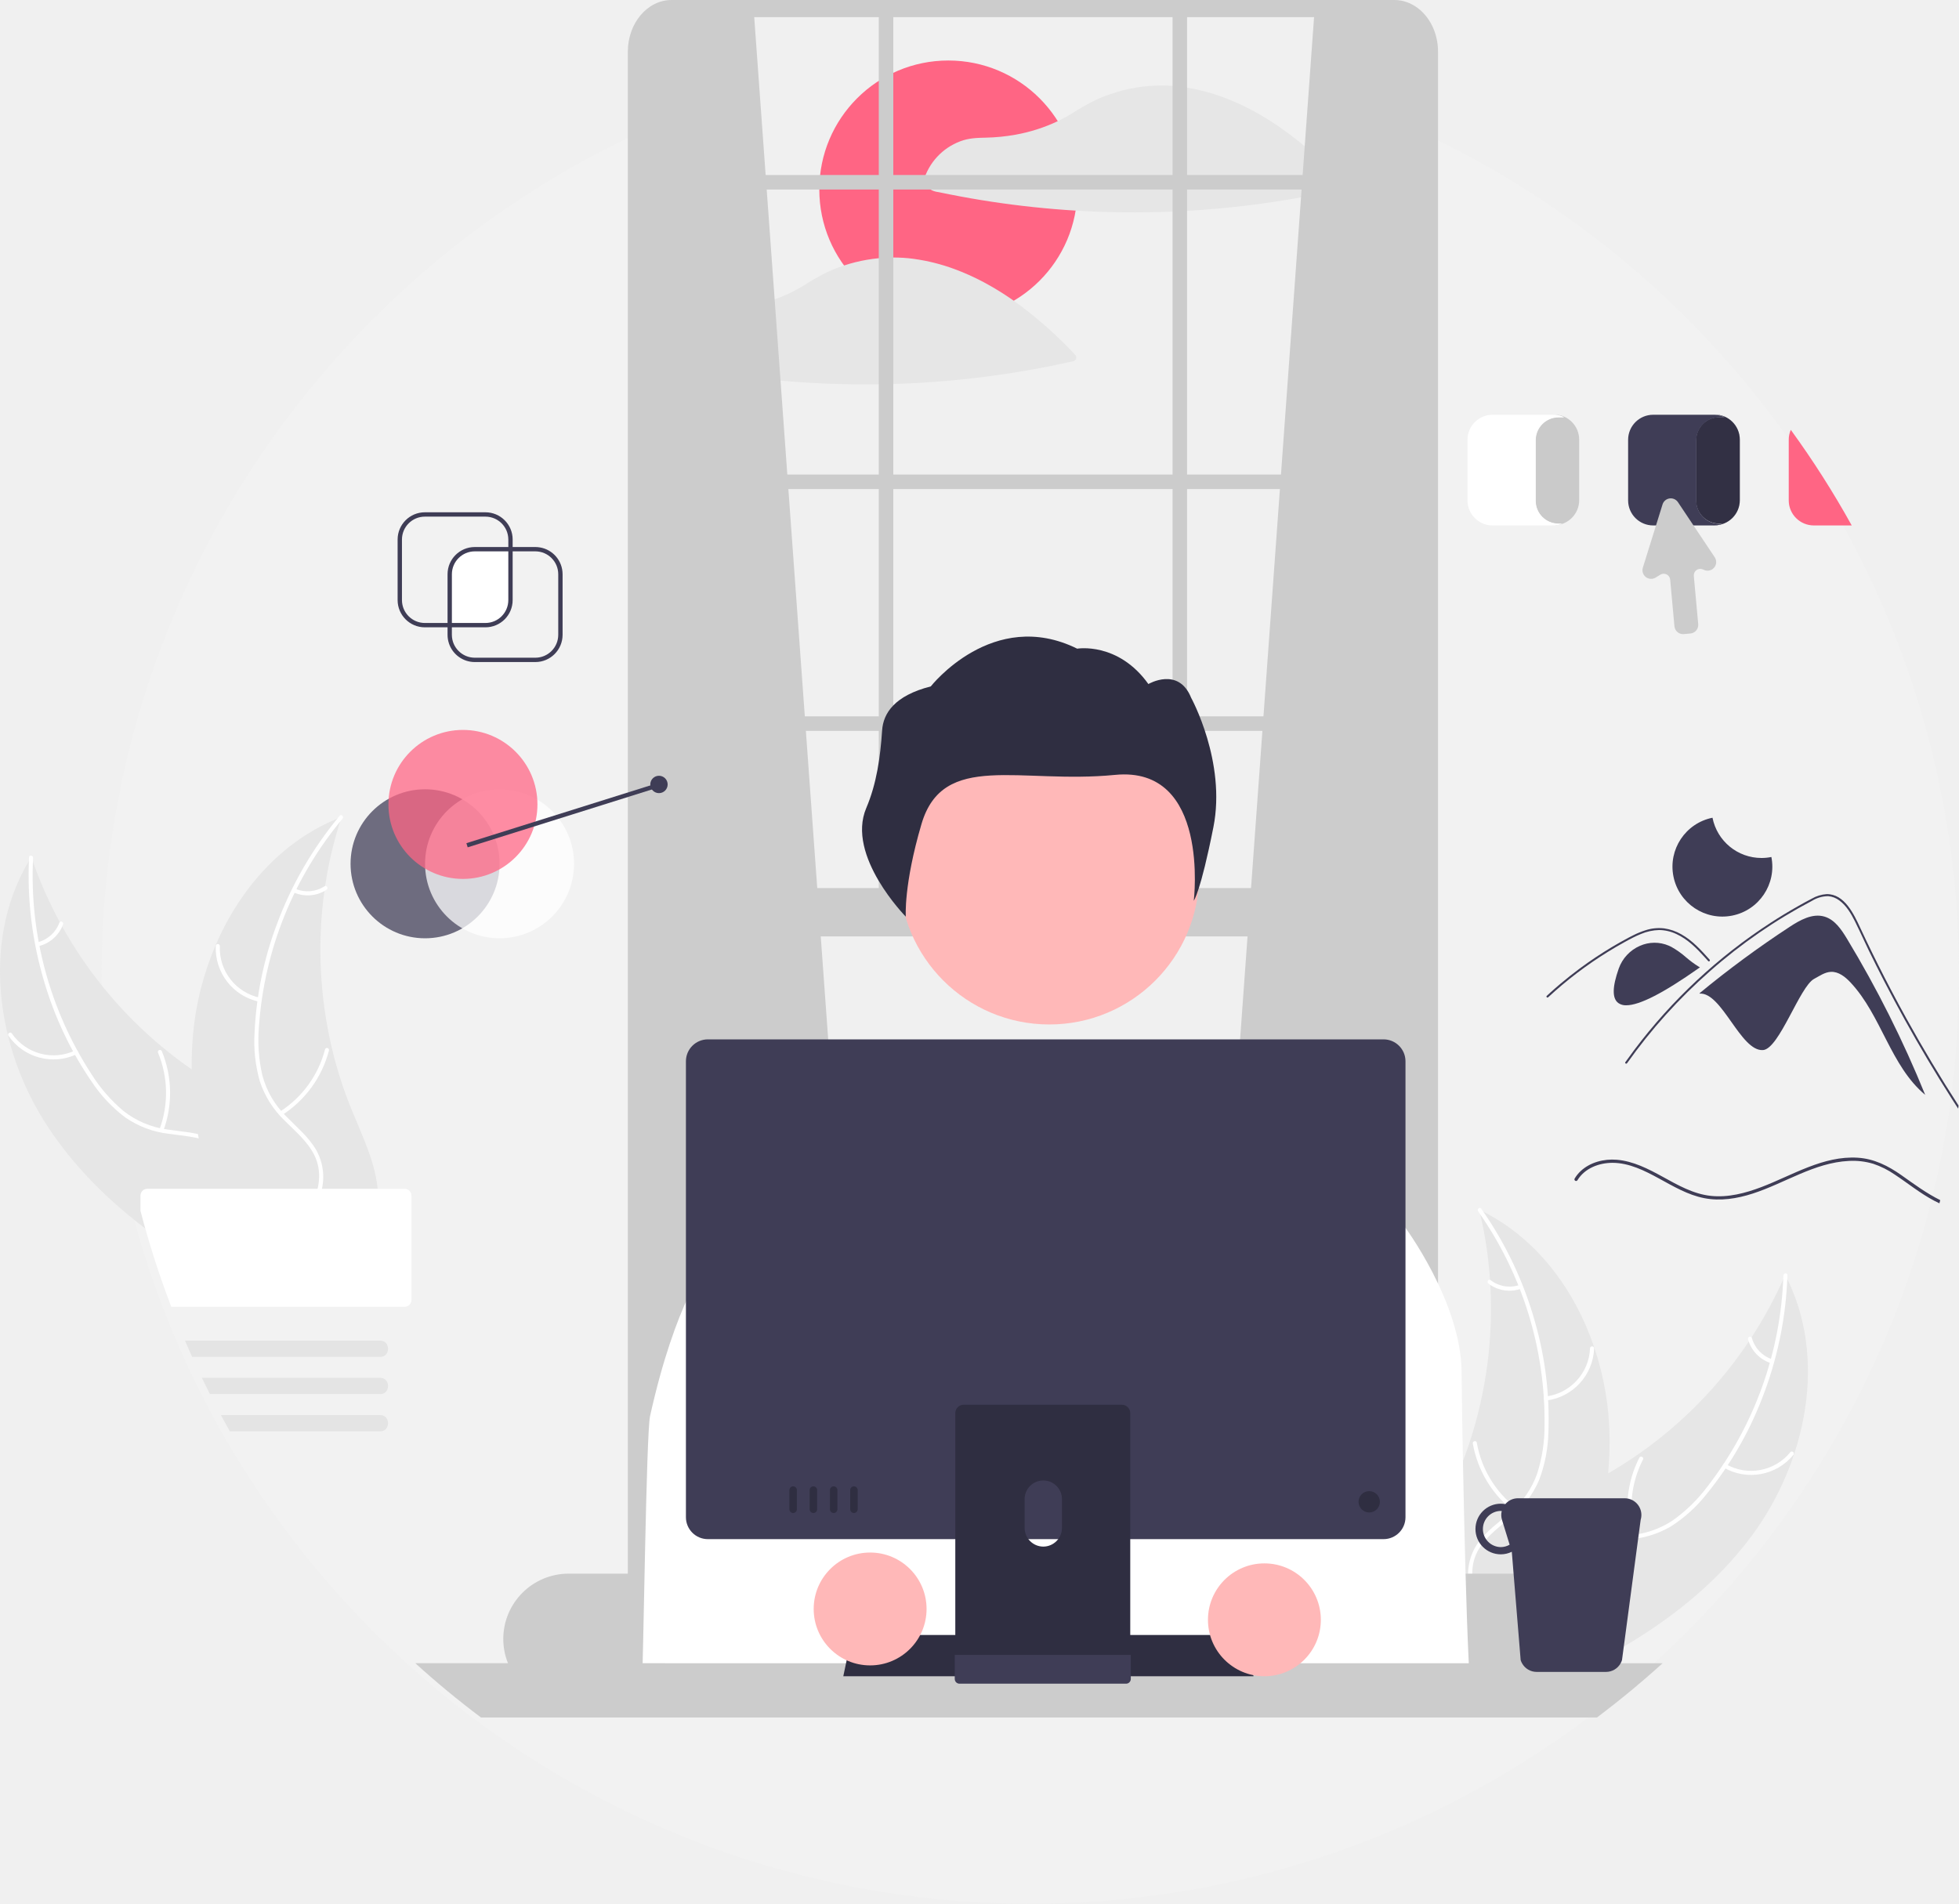
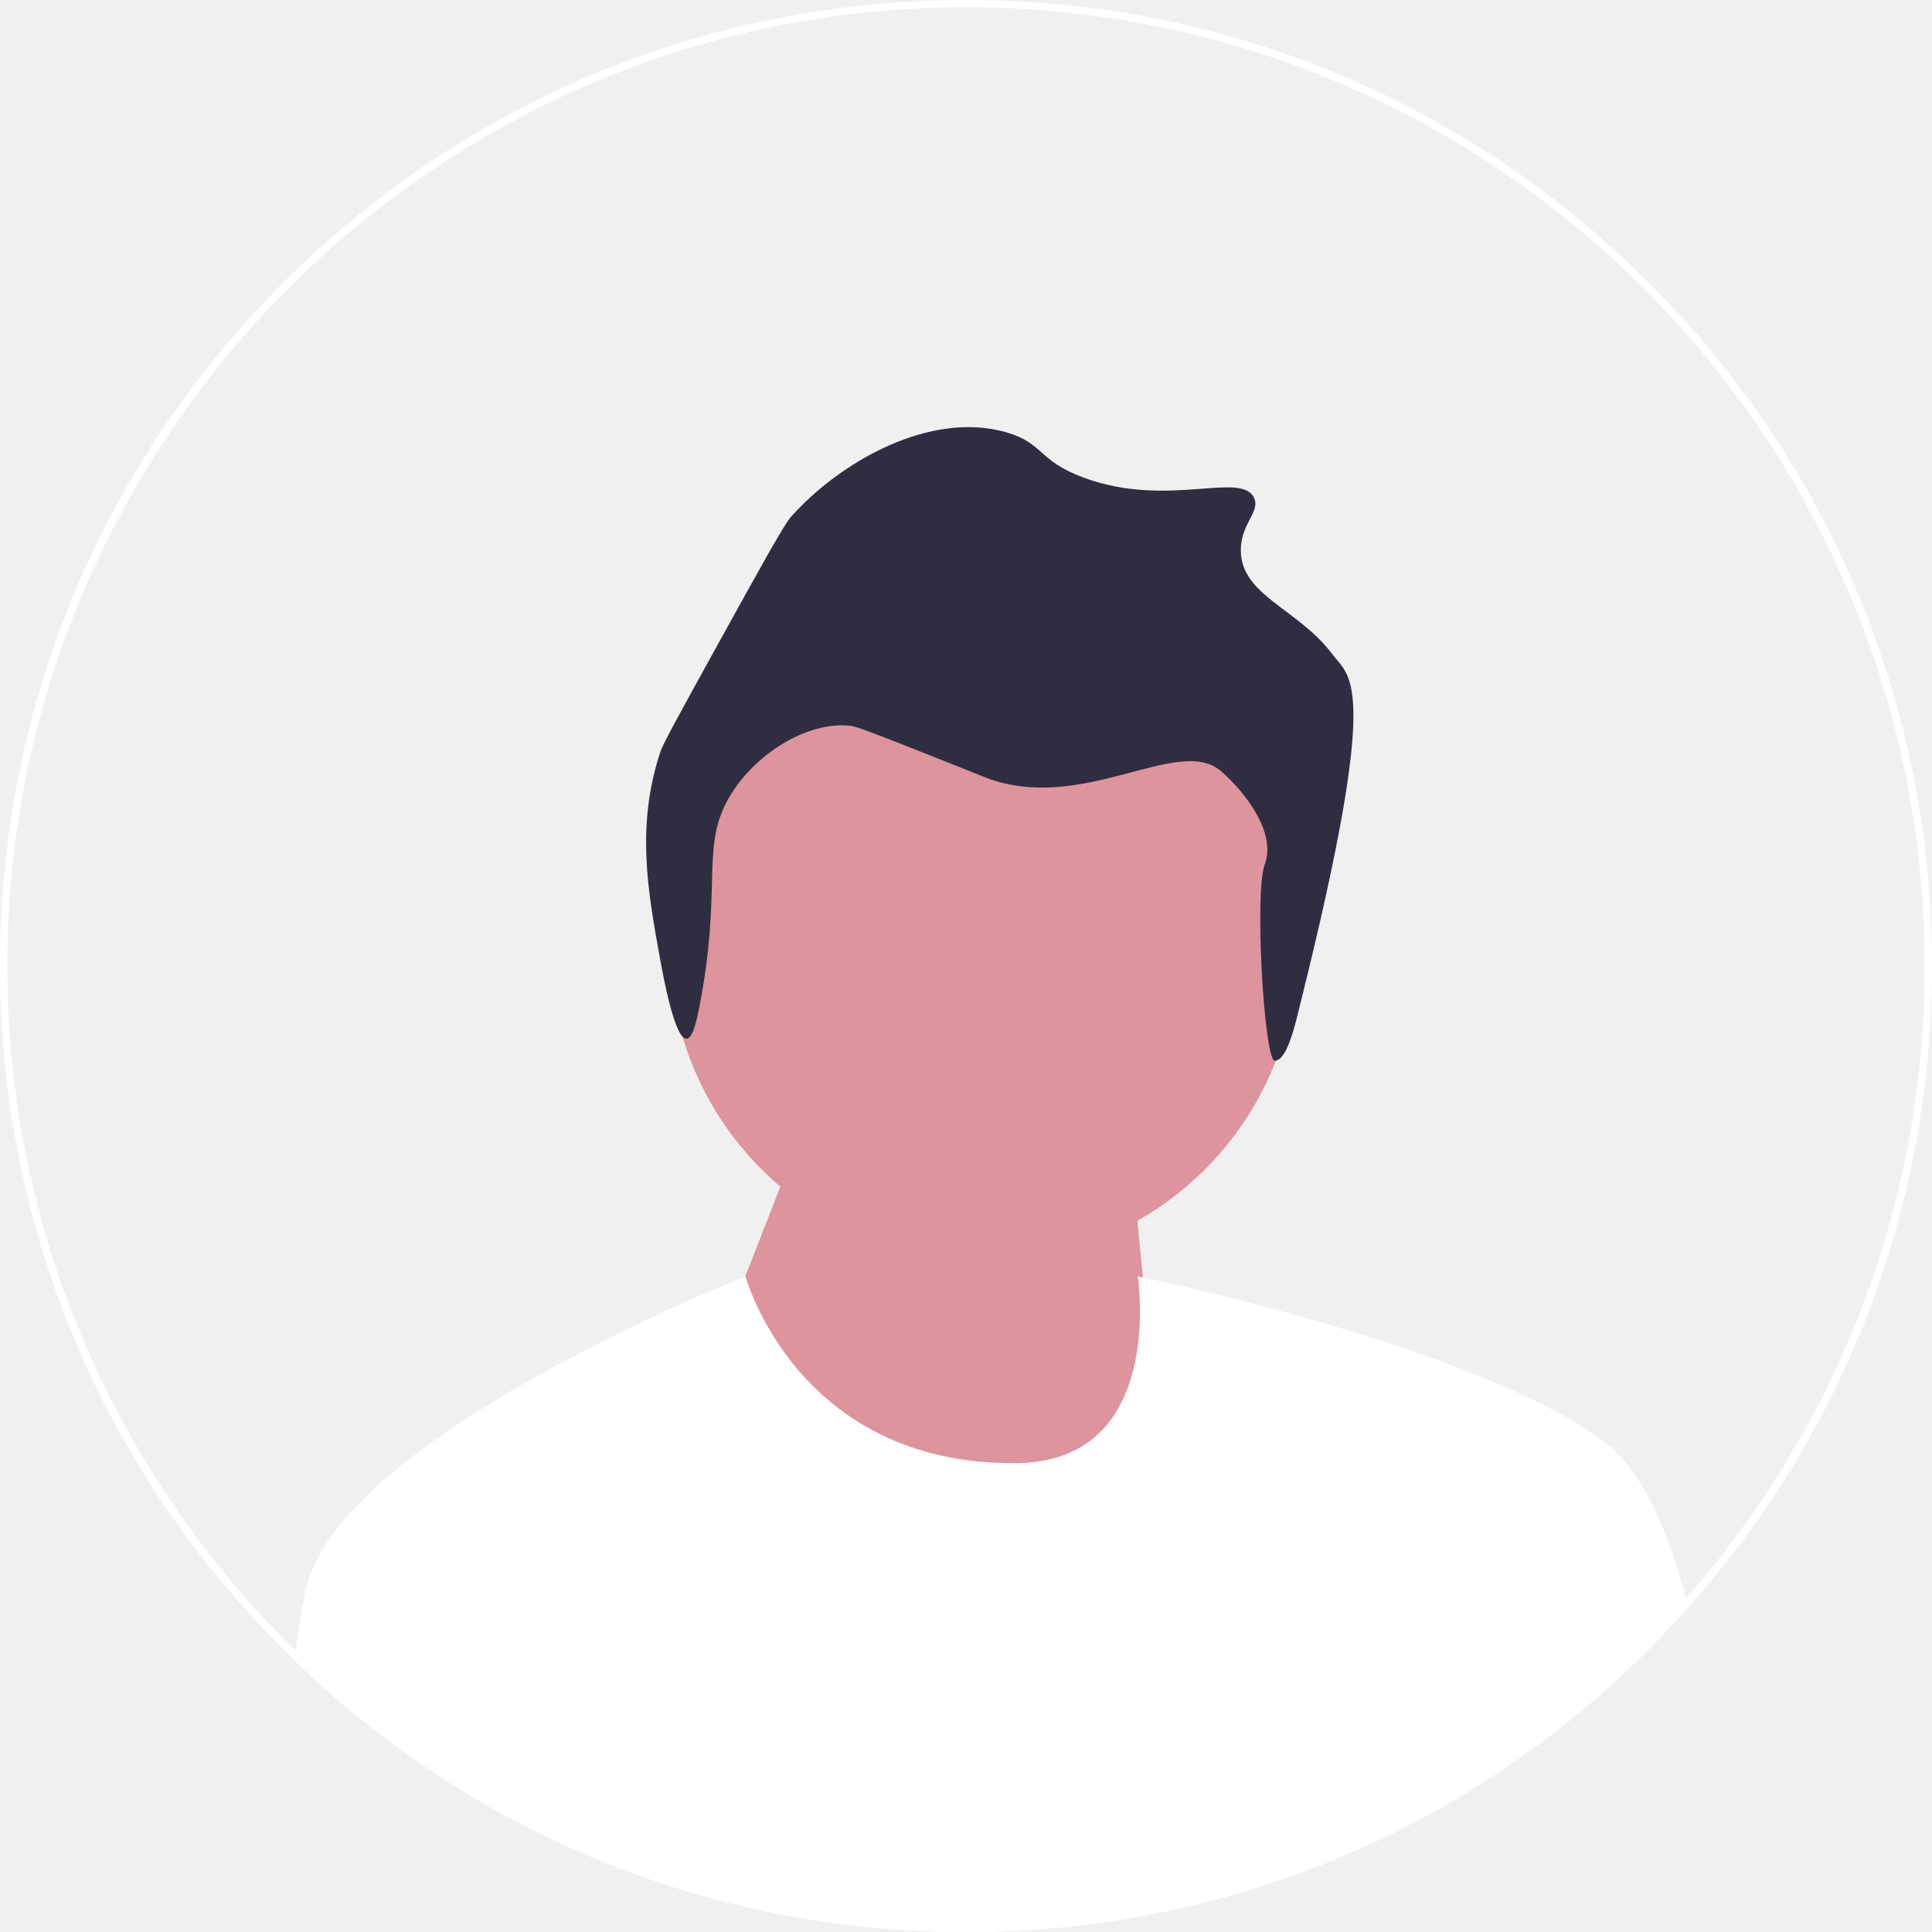
- <svg xmlns="http://www.w3.org/2000/svg" data-name="Layer 1" width="804.473" height="781.847" viewBox="0 0 804.473 781.847">
-   <path d="M954.619,274.869a380.704,380.704,0,0,0-25.021-39.265q-9.6-13.224-20.288-25.565h-.018a383.418,383.418,0,0,0-41.94-41.512q-4.613-3.918-9.351-7.675a380.926,380.926,0,0,0-93.882-54.857l.299,49.327L767.65,717.625H487.686L471.941,156.384l1.173-48.539C335.856,165.572,239.481,301.3,239.481,459.546a381.687,381.687,0,0,0,12.399,96.795,375.139,375.139,0,0,0,12.649,39.408q2.674,7.02,5.642,13.914c.954,2.237,1.925,4.457,2.933,6.668,1.292,2.888,2.638,5.767,4.02,8.611q1.604,3.356,3.298,6.668,2.179,4.346,4.502,8.62c1.194,2.237,2.425,4.457,3.672,6.667a382.934,382.934,0,0,0,76.151,95.244q12.956,11.753,26.964,22.285a381.449,381.449,0,0,0,458.295,0q7.621-5.723,14.931-11.829,4.854-4.038,9.547-8.227c.829-.74,1.658-1.48,2.478-2.228a382.978,382.978,0,0,0,71.364-87.008,374.258,374.258,0,0,0,19.325-36.689q2.286-4.974,4.43-10.037a376.132,376.132,0,0,0,16.562-47.591q1.03-3.757,1.988-7.541v-.009c.107-.437.223-.883.33-1.319.66-2.656,1.293-5.33,1.899-8.005v-.009q2.942-12.93,4.965-26.171c.169-1.132.339-2.264.499-3.396.062-.41.125-.82.169-1.23v-.009q1.444-10.229,2.344-20.609,1.391-16.299,1.399-32.972A379.627,379.627,0,0,0,954.619,274.869Z" transform="translate(-197.7636 -59.07674)" fill="#f2f2f2" />
-   <path d="M917.165,689.762c22.573-30.501,31.255-73.463,13.695-107.101a174.83,174.83,0,0,1-82.773,86.927c-14.289,7.006-30.912,13.31-37.526,27.784-4.116,9.006-3.332,19.641-.024,28.974,3.309,9.333,8.936,17.638,14.503,25.827l.293,2.454C860.387,740.094,894.592,720.263,917.165,689.762Z" transform="translate(-197.7636 -59.07674)" fill="#e6e6e6" />
-   <path d="M930.112,582.931a149.432,149.432,0,0,1-31.086,86.525,64.35,64.35,0,0,1-14.424,14.088,36.908,36.908,0,0,1-18.452,6.069c-6.131.439-12.453.179-18.371,2.101a22.599,22.599,0,0,0-13.521,12.6c-3.276,7.232-3.759,15.209-3.959,23.027-.223,8.68-.317,17.699-4.411,25.59-.496.956,1.016,1.67,1.512.715,7.123-13.728,2.498-29.782,6.743-44.214,1.981-6.734,6.003-12.912,12.726-15.61,5.879-2.36,12.399-2.097,18.61-2.488a39.384,39.384,0,0,0,18.263-5.261,59.491,59.491,0,0,0,14.912-13.482,144.976,144.976,0,0,0,22.711-39.209,152.082,152.082,0,0,0,10.413-50.596c.034-1.073-1.632-.921-1.666.145Z" transform="translate(-197.7636 -59.07674)" fill="#fff" />
-   <path d="M905.678,661.815a22.42,22.42,0,0,0,28.554-5.242c.678-.836-.589-1.928-1.268-1.092a20.76,20.76,0,0,1-26.571,4.822c-.93-.542-1.64.973-.715,1.512Z" transform="translate(-197.7636 -59.07674)" fill="#fff" />
-   <path d="M869.288,689.799a43.212,43.212,0,0,1,3.185-31.33c.493-.958-1.02-1.672-1.512-.715a44.947,44.947,0,0,0-3.248,32.609c.292,1.038,1.865.469,1.575-.563Z" transform="translate(-197.7636 -59.07674)" fill="#fff" />
-   <path d="M925.48,617.311a12.691,12.691,0,0,1-8.289-8.735c-.279-1.041-1.852-.471-1.575.563a14.221,14.221,0,0,0,9.149,9.683.864.864,0,0,0,1.113-.398.84.84,0,0,0-.398-1.113Z" transform="translate(-197.7636 -59.07674)" fill="#fff" />
-   <path d="M805.205,555.891c.156.655.311,1.31.458,1.976a167.127,167.127,0,0,1,3.973,26.818c.057.698.105,1.405.142,2.103a176.19,176.19,0,0,1-8.405,64.321,171.102,171.102,0,0,1-9.933,24.025c-5.408,10.696-12.123,21.862-13.637,33.381a29.352,29.352,0,0,0-.29,3.621l44.805,42.658c.15.046.292.102.443.149l1.711,1.785c.23-.385.46-.79.69-1.175.134-.223.259-.455.393-.678.086-.152.172-.304.259-.436.029-.05.057-.101.077-.141.087-.132.153-.264.23-.385q1.939-3.387,3.836-6.813c.01-.01.01-.01.009-.03,9.595-17.428,17.82-35.81,22.993-54.855.155-.573.321-1.156.456-1.748a163.269,163.269,0,0,0,4.717-26.223,144.339,144.339,0,0,0,.62-14.591,120.027,120.027,0,0,0-6.239-37.006c-7.992-23.785-23.502-44.749-45.61-55.917C806.336,556.443,805.78,556.167,805.205,555.891Z" transform="translate(-197.7636 -59.07674)" fill="#e6e6e6" />
-   <path d="M804.764,556.556a149.432,149.432,0,0,1,27.274,87.801,64.351,64.351,0,0,1-3.034,19.933,36.908,36.908,0,0,1-11.079,15.955c-4.631,4.042-9.836,7.64-13.403,12.738a22.599,22.599,0,0,0-3.209,18.201c1.738,7.746,6.156,14.406,10.702,20.769,5.048,7.065,10.403,14.323,11.885,23.088.18,1.062,1.817.721,1.638-.339-2.578-15.25-15.936-25.283-21.236-39.362-2.473-6.569-2.981-13.924.762-20.126,3.273-5.424,8.637-9.139,13.361-13.191a39.384,39.384,0,0,0,11.415-15.197,59.491,59.491,0,0,0,3.79-19.742,144.976,144.976,0,0,0-5.473-44.98,152.082,152.082,0,0,0-22.148-46.667c-.619-.877-1.858.248-1.243,1.119Z" transform="translate(-197.7636 -59.07674)" fill="#fff" />
-   <path d="M832.749,634.251a22.42,22.42,0,0,0,19.643-21.377c.038-1.075-1.631-1.185-1.669-.108a20.76,20.76,0,0,1-18.313,19.847c-1.069.127-.723,1.764.339,1.638Z" transform="translate(-197.7636 -59.07674)" fill="#fff" />
-   <path d="M820.542,678.504a43.212,43.212,0,0,1-16.32-26.933c-.183-1.061-1.821-.721-1.638.339a44.947,44.947,0,0,0,17.039,27.992c.858.653,1.772-.749.918-1.398Z" transform="translate(-197.7636 -59.07674)" fill="#fff" />
-   <path d="M821.765,586.795a12.691,12.691,0,0,1-11.877-1.984c-.85-.663-1.762.739-.918,1.398a14.221,14.221,0,0,0,13.135,2.224.864.864,0,0,0,.649-.988.84.84,0,0,0-.988-.649Z" transform="translate(-197.7636 -59.07674)" fill="#fff" />
-   <path d="M215.568,518.935c-20.02-32.234-25.181-75.76-4.946-107.86a174.83,174.83,0,0,0,75.435,93.366c13.673,8.144,29.728,15.778,35.144,30.742,3.37,9.311,1.725,19.847-2.331,28.88-4.056,9.033-10.34,16.853-16.554,24.562l-.492,2.423C268.068,573.715,235.588,551.169,215.568,518.935Z" transform="translate(-197.7636 -59.07674)" fill="#e6e6e6" />
-   <path d="M211.346,411.405a149.432,149.432,0,0,0,23.951,88.765,64.351,64.351,0,0,0,13.231,15.214,36.908,36.908,0,0,0,17.898,7.548c6.075.936,12.397,1.19,18.139,3.587a22.599,22.599,0,0,1,12.452,13.657c2.678,7.474,2.51,15.464,2.075,23.272-.483,8.669-1.123,17.667,2.317,25.864.417.993-1.149,1.582-1.565.59-5.984-14.262-.069-29.886-3.128-44.615-1.427-6.873-4.934-13.357-11.415-16.593-5.668-2.83-12.187-3.097-18.346-3.992a39.384,39.384,0,0,1-17.775-6.728,59.491,59.491,0,0,1-13.767-14.649,144.976,144.976,0,0,1-19.449-40.925,152.082,152.082,0,0,1-6.267-51.275c.053-1.072,1.702-.785,1.649.28Z" transform="translate(-197.7636 -59.07674)" fill="#fff" />
-   <path d="M229.288,492.014a22.42,22.42,0,0,1-28.033-7.545c-.608-.888.744-1.874,1.352-.985a20.76,20.76,0,0,0,26.091,6.965c.971-.464,1.555,1.103.59,1.565Z" transform="translate(-197.7636 -59.07674)" fill="#fff" />
-   <path d="M263.284,522.863a43.212,43.212,0,0,0-.628-31.485c-.413-.995,1.152-1.583,1.565-.59a44.947,44.947,0,0,1,.587,32.765c-.376,1.011-1.897.316-1.524-.689Z" transform="translate(-197.7636 -59.07674)" fill="#fff" />
-   <path d="M213.169,446.048a12.691,12.691,0,0,0,8.972-8.032c.363-1.015,1.884-.319,1.524.689a14.221,14.221,0,0,1-9.905,8.908.864.864,0,0,1-1.077-.487.84.84,0,0,1,.487-1.077Z" transform="translate(-197.7636 -59.07674)" fill="#fff" />
-   <path d="M338.037,394.606c-.208.64-.417,1.28-.617,1.932a167.128,167.128,0,0,0-6.139,26.406c-.114.691-.218,1.392-.312,2.085a176.19,176.19,0,0,0,3.15,64.791,171.101,171.101,0,0,0,7.948,24.753c4.521,11.1,10.306,22.775,10.879,34.378a29.352,29.352,0,0,1-.005,3.633l-48.124,38.876c-.154.033-.299.078-.453.112l-1.85,1.64c-.198-.403-.394-.825-.592-1.227-.116-.233-.221-.475-.336-.708-.074-.158-.147-.317-.223-.455-.025-.053-.049-.106-.065-.147-.076-.139-.131-.275-.198-.403q-1.657-3.533-3.27-7.102c-.009-.011-.009-.011-.007-.031-8.147-18.15-14.851-37.139-18.459-56.543-.108-.584-.226-1.178-.313-1.78a163.271,163.271,0,0,1-2.571-26.52,144.342,144.342,0,0,1,.568-14.593,120.027,120.027,0,0,1,9.226-36.376c9.898-23.057,27.061-42.691,50.004-52.025C336.864,395.064,337.441,394.833,338.037,394.606Z" transform="translate(-197.7636 -59.07674)" fill="#e6e6e6" />
-   <path d="M338.422,395.304a149.432,149.432,0,0,0-34.319,85.294,64.351,64.351,0,0,0,1.405,20.113,36.908,36.908,0,0,0,9.746,16.803c4.287,4.405,9.182,8.414,12.324,13.785a22.599,22.599,0,0,1,1.72,18.402c-2.362,7.58-7.306,13.858-12.355,19.831-5.606,6.631-11.533,13.43-13.722,22.045-.265,1.044-1.87.571-1.605-.471,3.809-14.99,17.938-23.904,24.364-37.506,2.998-6.347,4.103-13.635.876-20.121-2.822-5.672-7.866-9.811-12.245-14.233a39.384,39.384,0,0,1-10.142-16.074,59.491,59.491,0,0,1-2.173-19.985,144.976,144.976,0,0,1,9.111-44.386,152.082,152.082,0,0,1,25.867-44.713c.688-.824,1.831.398,1.148,1.217Z" transform="translate(-197.7636 -59.07674)" fill="#fff" />
-   <path d="M304.215,470.468a22.42,22.42,0,0,1-17.841-22.902.837.837,0,0,1,1.673.028,20.76,20.76,0,0,0,16.639,21.27c1.055.214.578,1.817-.471,1.605Z" transform="translate(-197.7636 -59.07674)" fill="#fff" />
-   <path d="M312.786,515.567a43.212,43.212,0,0,0,18.455-25.518c.269-1.043,1.873-.571,1.605.471a44.947,44.947,0,0,1-19.258,26.514c-.908.581-1.705-.89-.802-1.468Z" transform="translate(-197.7636 -59.07674)" fill="#fff" />
-   <path d="M319.021,424.062a12.691,12.691,0,0,0,11.999-1.012c.901-.592,1.696.88.802,1.468a14.221,14.221,0,0,1-13.272,1.149.864.864,0,0,1-.567-1.038.84.84,0,0,1,1.038-.567Z" transform="translate(-197.7636 -59.07674)" fill="#fff" />
-   <circle cx="389.439" cy="77.833" r="52.985" fill="#ff6584" />
-   <path d="M749.432,134.145a194.727,194.727,0,0,0-15.1-14.333c-10.322-8.753-21.75-16.196-34.488-20.885A79.528,79.528,0,0,0,685.048,95.031c-.606-.098-1.203-.196-1.81-.276a.669.669,0,0,0-.134,0,1.609,1.609,0,0,0-.285-.053c-1.239-.16-2.478-.285-3.726-.374a64.567,64.567,0,0,0-20.003,1.801,66.52,66.52,0,0,0-11.053,3.851,98.948,98.948,0,0,0-10.367,5.874,62.285,62.285,0,0,1-5.527,2.986,68.931,68.931,0,0,1-17.382,5.562,78.041,78.041,0,0,1-12.301,1.212c-3.583.071-6.962.196-10.358,1.489a24.822,24.822,0,0,0-15.127,16.384,1.597,1.597,0,0,0,.713,1.756c.918.66,1.809,1.408,2.781,1.997a8.727,8.727,0,0,0,2.71.74q2.3.481,4.608.936,8.49,1.685,17.052,2.986,17.221,2.607,34.639,3.672a1.729,1.729,0,0,0,.214.018,389.854,389.854,0,0,0,39.399.383c1.988-.08,3.967-.178,5.954-.294q12.421-.695,24.78-2.193,11.432-1.391,22.775-3.45,8.103-1.471,16.143-3.28A1.579,1.579,0,0,0,749.432,134.145Z" transform="translate(-197.7636 -59.07674)" fill="#e6e6e6" />
-   <path d="M639.302,204.796a173.068,173.068,0,0,0-25.235-22.213c-3.022-2.121-6.133-4.118-9.333-5.946a98.906,98.906,0,0,0-12.194-5.963c-.936-.383-1.881-.749-2.826-1.096a78.986,78.986,0,0,0-16.606-4.172c-.045-.009-.089,0-.134-.009-.089-.018-.187-.036-.276-.053a61.346,61.346,0,0,0-8.29-.508c-1.988,0-3.984.107-5.963.303a65.946,65.946,0,0,0-9.484,1.64c-1.542.383-3.075.829-4.582,1.337a65.441,65.441,0,0,0-6.463,2.514c-.036.018-.062.027-.098.045a96.29,96.29,0,0,0-10.269,5.83c-.071.045-.152.089-.223.134a64.774,64.774,0,0,1-11.838,5.544,72.094,72.094,0,0,1-10.857,2.87,76.88,76.88,0,0,1-12.301,1.203c-3.583.071-6.962.196-10.349,1.498a24.835,24.835,0,0,0-15.136,16.384,1.607,1.607,0,0,0,.713,1.756c.918.66,1.818,1.399,2.781,1.988a8.553,8.553,0,0,0,2.71.74c1.533.321,3.066.642,4.608.945q8.49,1.685,17.061,2.977,11.753,1.778,23.604,2.844,5.616.521,11.24.856,14.427.869,28.881.677,2.982-.04,5.963-.134,17.703-.521,35.299-2.656a388.256,388.256,0,0,0,38.909-6.73A1.572,1.572,0,0,0,639.302,204.796Z" transform="translate(-197.7636 -59.07674)" fill="#e6e6e6" />
-   <path d="M507.232,62.595l46.679,645.056L460.553,715.937V70.801C471.677,62.112,487.646,60.752,507.232,62.595Z" transform="translate(-197.7636 -59.07674)" fill="#ccc" />
-   <path d="M737.647,62.595,690.968,707.651l93.358,8.286V70.801C773.201,62.112,757.232,60.752,737.647,62.595Z" transform="translate(-197.7636 -59.07674)" fill="#ccc" />
-   <path d="M786.522,71.083c-2.897-7.103-9.056-12.006-16.179-12.006H473.54c-9.903,0-17.952,9.502-17.952,21.193V721.402a22.909,22.909,0,0,0,6.186,15.994,17.009,17.009,0,0,0,7.773,4.662,14.837,14.837,0,0,0,3.993.537H770.344a14.837,14.837,0,0,0,3.993-.537c7.987-2.147,13.959-10.586,13.959-20.656V80.269A24.342,24.342,0,0,0,786.522,71.083Zm-4.181,650.319c0,7.808-5.384,14.163-11.998,14.163H473.54c-5.482,0-10.126-4.367-11.543-10.312a16.451,16.451,0,0,1-.455-3.851V80.269c0-7.808,5.384-14.153,11.998-14.153H770.344a10.179,10.179,0,0,1,3.566.642c4.876,1.789,8.432,7.166,8.432,13.511Z" transform="translate(-197.7636 -59.07674)" fill="#ccc" />
-   <rect x="260.803" y="194.882" width="326.752" height="5.959" fill="#ccc" />
-   <rect x="260.803" y="71.872" width="326.752" height="5.959" fill="#ccc" />
-   <rect x="260.803" y="294.199" width="326.752" height="5.959" fill="#ccc" />
-   <rect x="360.878" y="2.674" width="5.959" height="375.944" fill="#ccc" />
-   <rect x="481.521" y="2.674" width="5.959" height="375.944" fill="#ccc" />
-   <path d="M822.561,705.353H431.253a26.844,26.844,0,0,0-26.813,26.813,26.543,26.543,0,0,0,1.934,9.975,26.815,26.815,0,0,0,24.878,16.847H822.561a26.815,26.815,0,0,0,23.14-13.282,25.895,25.895,0,0,0,1.747-3.566,26.543,26.543,0,0,0,1.934-9.975A26.852,26.852,0,0,0,822.561,705.353Z" transform="translate(-197.7636 -59.07674)" fill="#ccc" />
-   <rect x="262.789" y="364.714" width="324.766" height="19.863" fill="#ccc" />
-   <path d="M422.193,358.755h5.959a10.925,10.925,0,0,1,10.925,10.925v0a0,0,0,0,1,0,0h-27.809a0,0,0,0,1,0,0v0A10.925,10.925,0,0,1,422.193,358.755Z" fill="#ccc" />
-   <circle id="b6ad44ff-295b-418b-9346-03b76e49c34f" data-name="ab6171fa-7d69-4734-b81c-8dff60f9761b" cx="430.901" cy="359.185" r="61.548" fill="#ffb8b8" />
-   <path id="e8f77054-5a04-4fda-83df-6cd2e0c3cac3-460" data-name="bf427902-b9bf-4946-b5d7-5c1c7e04535e" d="M560.006,359.053c.465-7.068,5.139-14.301,19.99-18.08,0,0,25.486-32.59,60.118-15.499,0,0,16.79-2.889,29.239,14.531,0,0,12.343-7.28,17.551,5.624,0,0,14.477,26.32,9.147,53.167s-8.058,30.197-8.058,30.197,6.793-55.532-32.335-51.681-70.631-9.91-79.492,20.218c-7.358,25.017-6.431,38.009-6.431,38.009s-24.605-24.956-16.239-44.608C557.776,380.88,559.289,369.953,560.006,359.053Z" transform="translate(-197.7636 -59.07674)" fill="#2f2e41" />
-   <path d="M461.292,754.62H801.73c-2.275-25.969-3.762-125.235-3.762-131.769,0-28.816-23.579-60.263-23.579-60.263l-8.44-4.665-70.482-21.99-18.24-23.693a20.283,20.283,0,0,0-16.245-7.932l-57.619.432a20.344,20.344,0,0,0-13.664,5.415L554.019,543.255l-52.331,24.99-.089-.089-.547.407-7.766,5.593-4.995,3.61s-13.105,15.723-23.579,62.881C463.135,647.739,462.029,739.557,461.292,754.62Z" transform="translate(-197.7636 -59.07674)" fill="#ffffff" />
-   <path d="M880.527,742.14c-.82.749-1.649,1.489-2.478,2.228q-4.707,4.185-9.547,8.227-7.314,6.097-14.931,11.829H395.277q-13.999-10.509-26.964-22.285Z" transform="translate(-197.7636 -59.07674)" fill="#ccc" />
-   <polygon points="514.774 688.412 346.303 688.412 349.868 671.476 511.208 671.476 514.774 688.412" fill="#2f2e41" />
-   <path d="M864.955,674.395H821.117a6.771,6.771,0,0,0-5.197,2.407,9.829,9.829,0,0,0-1.854-.178,10.398,10.398,0,1,0,0,20.796,10.281,10.281,0,0,0,4.528-1.052l.731,8.985,2.906,35.513a6.483,6.483,0,0,0,.553,1.275,6.834,6.834,0,0,0,5.999,3.566H857.289a6.859,6.859,0,0,0,6.008-3.566,7.029,7.029,0,0,0,.544-1.275l7.666-57.601A6.854,6.854,0,0,0,864.955,674.395Zm-50.889,20.056a7.43,7.43,0,0,1,0-14.859c.134,0,.258.036.392.045a6.806,6.806,0,0,0,.107,3.628l3.138,10.197A7.308,7.308,0,0,1,814.066,694.451Z" transform="translate(-197.7636 -59.07674)" fill="#3f3d56" />
-   <path d="M765.94,485.931H488.435a9.008,9.008,0,0,0-8.994,8.994V682.186a9.003,9.003,0,0,0,8.994,8.994H765.94a9.003,9.003,0,0,0,8.994-8.994V494.925A9.008,9.008,0,0,0,765.94,485.931Z" transform="translate(-197.7636 -59.07674)" fill="#3f3d56" />
-   <path d="M658.439,635.977H593.52a3.464,3.464,0,0,0-3.459,3.467V741.998H661.907V639.444A3.466,3.466,0,0,0,658.439,635.977Zm-32.241,58.27a7.702,7.702,0,0,1-7.666-7.666V674.752a7.666,7.666,0,0,1,15.332,0v11.829a7.702,7.702,0,0,1-7.666,7.666Z" transform="translate(-197.7636 -59.07674)" fill="#2f2e41" />
-   <path d="M589.839,738.717v9.894a1.938,1.938,0,0,0,1.934,1.934h68.422a1.944,1.944,0,0,0,1.934-1.934v-9.894Z" transform="translate(-197.7636 -59.07674)" fill="#3f3d56" />
-   <circle cx="562.275" cy="616.771" r="4.381" fill="#2f2e41" />
-   <path d="M523.466,669.493a1.533,1.533,0,0,0-1.533,1.533v7.889a1.533,1.533,0,0,0,3.066,0v-7.889A1.533,1.533,0,0,0,523.466,669.493Z" transform="translate(-197.7636 -59.07674)" fill="#2f2e41" />
-   <path d="M531.792,669.493a1.533,1.533,0,0,0-1.533,1.533v7.889a1.533,1.533,0,0,0,3.066,0v-7.889A1.533,1.533,0,0,0,531.792,669.493Z" transform="translate(-197.7636 -59.07674)" fill="#2f2e41" />
-   <path d="M540.117,669.493a1.533,1.533,0,0,0-1.533,1.533v7.889a1.533,1.533,0,0,0,3.066,0v-7.889A1.533,1.533,0,0,0,540.117,669.493Z" transform="translate(-197.7636 -59.07674)" fill="#2f2e41" />
-   <path d="M548.443,669.493a1.533,1.533,0,0,0-1.533,1.533v7.889a1.533,1.533,0,0,0,3.066,0v-7.889A1.533,1.533,0,0,0,548.443,669.493Z" transform="translate(-197.7636 -59.07674)" fill="#2f2e41" />
-   <circle cx="357.322" cy="660.779" r="23.176" fill="#ffb8b8" />
-   <circle cx="519.231" cy="665.236" r="23.176" fill="#ffb8b8" />
-   <path d="M956.212,444.572c-2.29-3.788-5.004-7.832-9.254-9.069-4.922-1.432-9.978,1.413-14.266,4.221a415.722,415.722,0,0,0-36.997,27.259l.013.147c9.202-.635,16.84,23.835,26.042,23.2,6.649-.459,15.091-26.084,20.967-29.229,2.23-1.194,4.403-2.788,6.93-2.899,3.139-.138,5.876,2.054,8.027,4.345,12.723,13.548,16.405,34.267,30.679,46.171A452.999,452.999,0,0,0,956.212,444.572Z" transform="translate(-197.7636 -59.07674)" fill="#3f3d56" />
-   <path d="M980.701,477.48q10.068,18.184,21.357,35.646v.009c-.045.41-.107.82-.169,1.23q-1.364-2.086-2.701-4.19-10.135-15.898-19.263-32.402-4.332-7.849-8.45-15.822-3.182-6.177-6.231-12.426c-.579-1.194-1.141-2.389-1.703-3.592-1.319-2.817-2.621-5.651-4.011-8.432-1.587-3.173-3.521-6.489-6.436-8.62a8.781,8.781,0,0,0-4.573-1.765,12.771,12.771,0,0,0-6.623,1.899,213.146,213.146,0,0,0-41.922,28.907,218.446,218.446,0,0,0-34.051,37.804c-.303.428-1.016.018-.713-.419,1.203-1.694,2.416-3.36,3.664-5.018a219.484,219.484,0,0,1,56.023-52.253q5.442-3.53,11.098-6.73c1.899-1.079,3.806-2.139,5.749-3.138a14.02,14.02,0,0,1,6.097-1.89c7.399-.116,11.231,8.263,13.861,13.897q1.23,2.661,2.505,5.313,4.8,10.028,9.975,19.896Q977.367,471.468,980.701,477.48Z" transform="translate(-197.7636 -59.07674)" fill="#3f3d56" />
-   <path d="M899.25,453.785c-.43-.479-.857-.958-1.289-1.437-3.411-3.772-7.071-7.501-11.755-9.663a17.054,17.054,0,0,0-7.145-1.656,20.39,20.39,0,0,0-7.419,1.618c-1.117.446-2.209.953-3.285,1.492-1.229.619-2.436,1.278-3.638,1.944q-3.384,1.872-6.679,3.909-6.558,4.053-12.705,8.724-3.187,2.423-6.242,5.004-2.841,2.398-5.568,4.925c-.389.359-.969-.222-.58-.58.479-.446.964-.89,1.448-1.328q2.053-1.856,4.172-3.641,3.864-3.26,7.928-6.269,6.32-4.681,13.074-8.727,3.375-2.02,6.844-3.871c.698-.372,1.404-.736,2.119-1.081a33.778,33.778,0,0,1,5.037-2.05,17.919,17.919,0,0,1,7.608-.747,19.806,19.806,0,0,1,7.019,2.428c4.599,2.571,8.166,6.545,11.637,10.424C900.18,453.596,899.603,454.179,899.25,453.785Z" transform="translate(-197.7636 -59.07674)" fill="#3f3d56" />
-   <path d="M865.596,471.935a5.297,5.297,0,0,1-3.285-.941c-2.545-1.928-2.478-6.559.204-14.159a15.983,15.983,0,0,1,8.652-9.299,14.811,14.811,0,0,1,11.928-.071q.494.214.973.46h0a35.128,35.128,0,0,1,6.1,4.328,40.298,40.298,0,0,0,5.08,3.752l.597.35-.566.399C880.839,466.92,871.049,471.935,865.596,471.935Z" transform="translate(-197.7636 -59.07674)" fill="#3f3d56" />
-   <path d="M921.121,411.438a20.506,20.506,0,0,1-20.114-16.531,20.502,20.502,0,1,0,24.183,16.126A20.592,20.592,0,0,1,921.121,411.438Z" transform="translate(-197.7636 -59.07674)" fill="#3f3d56" />
-   <circle cx="174.554" cy="354.748" r="30.595" fill="#3f3d56" opacity="0.74" />
-   <circle cx="205.148" cy="354.748" r="30.595" fill="#ffffff" opacity="0.74" />
-   <circle cx="190.11" cy="330.364" r="30.595" fill="#ff6584" opacity="0.74" />
-   <rect x="387.662" y="392.976" width="82.372" height="1.783" transform="matrix(0.95403, -0.29972, 0.29972, 0.95403, -296.0981, 87.56435)" fill="#3f3d56" />
-   <circle cx="270.611" cy="322.162" r="3.566" fill="#3f3d56" />
-   <path d="M978.544,541.678c5.224,3.681,10.242,7.434,15.982,10.269-.107.437-.223.882-.33,1.319-.704-.33-1.391-.677-2.077-1.034-5.821-3.049-10.83-7.193-16.294-10.795a35.157,35.157,0,0,0-8.789-4.403,28.995,28.995,0,0,0-10.046-1.177c-14.146.695-26.269,9.137-39.417,13.389-6.436,2.086-13.282,3.2-19.994,1.89-6.712-1.31-12.675-4.876-18.603-8.103-5.847-3.191-12.221-6.4-19.049-6.4-5.562.009-11.41,2.237-14.387,7.158a.668.668,0,0,1-1.15-.677,14.03,14.03,0,0,1,2.434-3.04c3.886-3.681,9.6-5.134,14.85-4.707,6.792.553,12.987,3.762,18.862,6.988,6.231,3.423,12.613,7.104,19.815,7.853,7.113.749,14.155-1.114,20.751-3.619,12.774-4.858,25.378-12.952,39.586-12.052C967.392,534.965,973.133,537.871,978.544,541.678Z" transform="translate(-197.7636 -59.07674)" fill="#3f3d56" />
-   <path d="M419.433,283.881v1.81a9.388,9.388,0,0,0-1.818-.178h-9.324v20.02a11.184,11.184,0,0,1-11.178,11.178H383.332v3.084a9.341,9.341,0,0,0,.722,3.601h-1.908a10.979,10.979,0,0,1-.597-3.601v-3.084h-7.577v-1.783h7.577V294.907a11.184,11.184,0,0,1,11.178-11.178h13.781v-3.12h1.783v3.12h9.324A11.125,11.125,0,0,1,419.433,283.881Z" transform="translate(-197.7636 -59.07674)" fill="#ffffff" />
-   <path d="M397.113,269.467H372.226a11.184,11.184,0,0,0-11.178,11.178v24.887a11.184,11.184,0,0,0,11.178,11.178h24.887a11.184,11.184,0,0,0,11.178-11.178v-24.923A11.183,11.183,0,0,0,397.113,269.467Zm9.395,36.065a9.408,9.408,0,0,1-9.395,9.395H372.226a9.408,9.408,0,0,1-9.395-9.395V280.645a9.408,9.408,0,0,1,9.395-9.395h24.887a9.406,9.406,0,0,1,9.395,9.36Z" transform="translate(-197.7636 -59.07674)" fill="#3f3d56" />
-   <path d="M381.55,314.928v1.783h1.783v-1.783Zm0,0v1.783h1.783v-1.783ZM419.433,283.881a11.125,11.125,0,0,0-1.818-.152H392.728a11.184,11.184,0,0,0-11.178,11.178v24.887a10.979,10.979,0,0,0,.597,3.601,11.182,11.182,0,0,0,10.581,7.577h24.887a11.184,11.184,0,0,0,11.178-11.178V294.907A11.178,11.178,0,0,0,419.433,283.881Zm7.577,35.914a9.408,9.408,0,0,1-9.395,9.395H392.728a9.409,9.409,0,0,1-9.395-9.395V294.907a9.408,9.408,0,0,1,9.395-9.395h24.887a9.399,9.399,0,0,1,9.395,9.395Zm-45.46-4.867v1.783h1.783v-1.783Z" transform="translate(-197.7636 -59.07674)" fill="#3f3d56" />
-   <path d="M363.945,547.302H258.227a2.783,2.783,0,0,0-2.781,2.772v6.266a375.14,375.14,0,0,0,12.649,39.408h95.85a2.769,2.769,0,0,0,2.772-2.772V550.074A2.775,2.775,0,0,0,363.945,547.302Z" transform="translate(-197.7636 -59.07674)" fill="#ffffff" />
-   <path d="M353.872,609.663H273.737c.954,2.237,1.925,4.457,2.933,6.668h77.203C358.222,616.393,358.178,609.601,353.872,609.663Z" transform="translate(-197.7636 -59.07674)" fill="#e4e4e4" />
-   <path d="M353.872,624.941H280.69q1.604,3.356,3.298,6.668h69.884C358.222,631.671,358.178,624.888,353.872,624.941Z" transform="translate(-197.7636 -59.07674)" fill="#e4e4e4" />
-   <path d="M353.872,640.229H288.489c1.194,2.237,2.425,4.457,3.672,6.668h61.71C358.222,646.959,358.178,640.166,353.872,640.229Z" transform="translate(-197.7636 -59.07674)" fill="#e4e4e4" />
-   <path d="M901.94,229.333h-.508a10.206,10.206,0,0,1,4.554,1.077h-2.312a9.405,9.405,0,0,0-9.395,9.395v24.888a9.405,9.405,0,0,0,9.395,9.395h1.474a10.216,10.216,0,0,1-3.716.706h.508A10.298,10.298,0,0,0,912.226,264.507V239.619A10.298,10.298,0,0,0,901.94,229.333Z" transform="translate(-197.7636 -59.07674)" fill="#3f3d56" />
-   <path d="M901.94,229.333h-.508a10.206,10.206,0,0,1,4.554,1.077h-2.312a9.405,9.405,0,0,0-9.395,9.395v24.888a9.405,9.405,0,0,0,9.395,9.395h1.474a10.216,10.216,0,0,1-3.716.706h.508A10.298,10.298,0,0,0,912.226,264.507V239.619A10.298,10.298,0,0,0,901.94,229.333Z" transform="translate(-197.7636 -59.07674)" opacity="0.21" />
-   <path d="M835.977,229.333h-.508a10.206,10.206,0,0,1,4.554,1.077h-2.312a9.405,9.405,0,0,0-9.395,9.395v24.888a9.405,9.405,0,0,0,9.395,9.395h1.474a10.216,10.216,0,0,1-3.716.706h.508A10.298,10.298,0,0,0,846.264,264.507V239.619A10.298,10.298,0,0,0,835.977,229.333Z" transform="translate(-197.7636 -59.07674)" fill="#ffffff" />
-   <path d="M835.977,229.333h-.508a10.206,10.206,0,0,1,4.554,1.077h-2.312a9.405,9.405,0,0,0-9.395,9.395v24.888a9.405,9.405,0,0,0,9.395,9.395h1.474a10.216,10.216,0,0,1-3.716.706h.508A10.298,10.298,0,0,0,846.264,264.507V239.619A10.298,10.298,0,0,0,835.977,229.333Z" transform="translate(-197.7636 -59.07674)" opacity="0.21" />
-   <path d="M837.812,274.165a9.405,9.405,0,0,1-9.395-9.395V239.882a9.405,9.405,0,0,1,9.395-9.395h2.312a10.206,10.206,0,0,0-4.554-1.077H810.681a10.298,10.298,0,0,0-10.286,10.286v24.888a10.298,10.298,0,0,0,10.286,10.286H835.569a10.216,10.216,0,0,0,3.716-.706Z" transform="translate(-197.7636 -59.07674)" fill="#ffffff" />
-   <path d="M903.774,274.165a9.405,9.405,0,0,1-9.395-9.395V239.882a9.405,9.405,0,0,1,9.395-9.395h2.312a10.206,10.206,0,0,0-4.554-1.077H876.643a10.298,10.298,0,0,0-10.286,10.286v24.888a10.298,10.298,0,0,0,10.286,10.286h24.888a10.216,10.216,0,0,0,3.716-.706Z" transform="translate(-197.7636 -59.07674)" fill="#3f3d56" />
-   <path d="M933.163,235.604a380.7,380.7,0,0,1,25.021,39.265H942.603a10.302,10.302,0,0,1-10.287-10.287V239.695A10.275,10.275,0,0,1,933.163,235.604Z" transform="translate(-197.7636 -59.07674)" fill="#ff6584" />
-   <path d="M901.92,287.928l-8.718-13.059-6.373-9.547a3.546,3.546,0,0,0-6.338.918l-2.683,8.629-5.402,17.337a3.553,3.553,0,0,0,5.259,4.074l1.917-1.186a2.661,2.661,0,0,1,4.047,2.023l1.756,19.165a3.558,3.558,0,0,0,3.53,3.227c.107,0,.214-.009.33-.018l2.692-.241a3.545,3.545,0,0,0,3.209-3.86l-1.809-19.789a2.657,2.657,0,0,1,3.762-2.656l.392.178a3.547,3.547,0,0,0,4.43-5.197Z" transform="translate(-197.7636 -59.07674)" fill="#ccc" />
+ <svg xmlns="http://www.w3.org/2000/svg" width="532" height="532" viewBox="0 0 532 532">
+   <g>
+     <g>
+       <circle cx="270.759" cy="260.929" r="86.349" fill="#DE949D" />
+       <polygon points="199.288 366.614 217.288 320.614 310.288 306.614 320.28 408.44 226.28 410.44 199.288 366.614" fill="#DE949D" />
+     </g>
+     <path d="M357.944,276.861c-1.121,4.49-3.386,15.18-6.924,15.232-2.89,.042-5.657-46.335-2.77-54.006,3.316-8.813-5.399-19.961-11.964-25.683-11.804-10.289-38.007,11.805-64.651,1.796-.706-.265-.566-.235-8.979-3.592-25.89-10.33-27.251-10.628-28.734-10.775-12.55-1.242-27.867,9.028-34.121,21.55-6.502,13.017-1.069,24.181-7.183,55.672-.712,3.671-1.831,8.902-3.592,8.979-3.218,.14-6.361-17.048-7.183-21.55-3.448-18.862-6.772-37.047,0-57.468,.739-2.227,5.292-10.495,14.367-26.938,13.074-23.688,19.65-35.577,21.55-37.713,13.629-15.326,38.436-29.307,59.264-23.346,10.527,3.013,8.64,7.857,21.55,12.571,23.008,8.401,43.005-1.873,46.693,5.388,1.954,3.846-3.512,7.017-3.592,14.367-.136,12.611,15.814,16.256,25.142,28.734,5.014,6.708,13.598,6.78-8.872,96.782l0,0Z" fill="#2f2e41" />
+   </g>
+   <path d="M464.92,442.61c-3.48,3.91-7.09,7.74-10.83,11.48-50.24,50.239-117.04,77.909-188.09,77.909-61.41,0-119.64-20.67-166.75-58.72-.03-.02-.05-.04-.08-.07-6.25-5.039-12.3-10.399-18.14-16.06,.11-.88,.23-1.75,.36-2.61,.82-5.8,1.73-11.33,2.75-16.42,8.35-41.72,118.22-85.52,121.08-86.66,.04-.01,.06-.02,.06-.02,0,0,14.14,52.12,74.73,51.45,41.27-.45,33.27-51.45,33.27-51.45,0,0,.5,.1,1.44,.3,11.92,2.53,94.68,20.71,127.33,45.521,9.95,7.56,17.09,23.66,22.22,42.859,.22,.82,.43,1.66,.65,2.49Z" fill="#fff" />
+   <path d="M454.09,77.91C403.85,27.671,337.05,0,266,0S128.15,27.671,77.91,77.91C27.67,128.15,0,194.95,0,266c0,64.851,23.05,126.16,65.29,174.57,4.03,4.63,8.24,9.14,12.62,13.521,1.03,1.029,2.07,2.06,3.12,3.06,5.84,5.66,11.89,11.021,18.14,16.06,.03,.03,.05,.051,.08,.07,47.11,38.05,105.34,58.72,166.75,58.72,71.05,0,137.85-27.67,188.09-77.909,3.74-3.74,7.35-7.57,10.83-11.48,43.37-48.72,67.08-110.84,67.08-176.61,0-71.05-27.67-137.85-77.91-188.09Zm10.18,362.21c-7.87,8.95-16.33,17.37-25.33,25.181-17.07,14.85-36.07,27.529-56.56,37.63-7.19,3.55-14.56,6.779-22.1,9.67-29.29,11.24-61.08,17.399-94.28,17.399-32.04,0-62.76-5.739-91.19-16.239-11.67-4.301-22.95-9.41-33.78-15.261-1.59-.859-3.17-1.729-4.74-2.619-8.26-4.681-16.25-9.79-23.92-15.311-10.99-7.88-21.35-16.59-30.98-26.03-5.4-5.29-10.56-10.8-15.49-16.529C26.09,391.771,2,331.65,2,266,2,120.431,120.43,2,266,2s264,118.431,264,264c0,66.66-24.83,127.62-65.73,174.12Z" fill="#fff" />
</svg>
